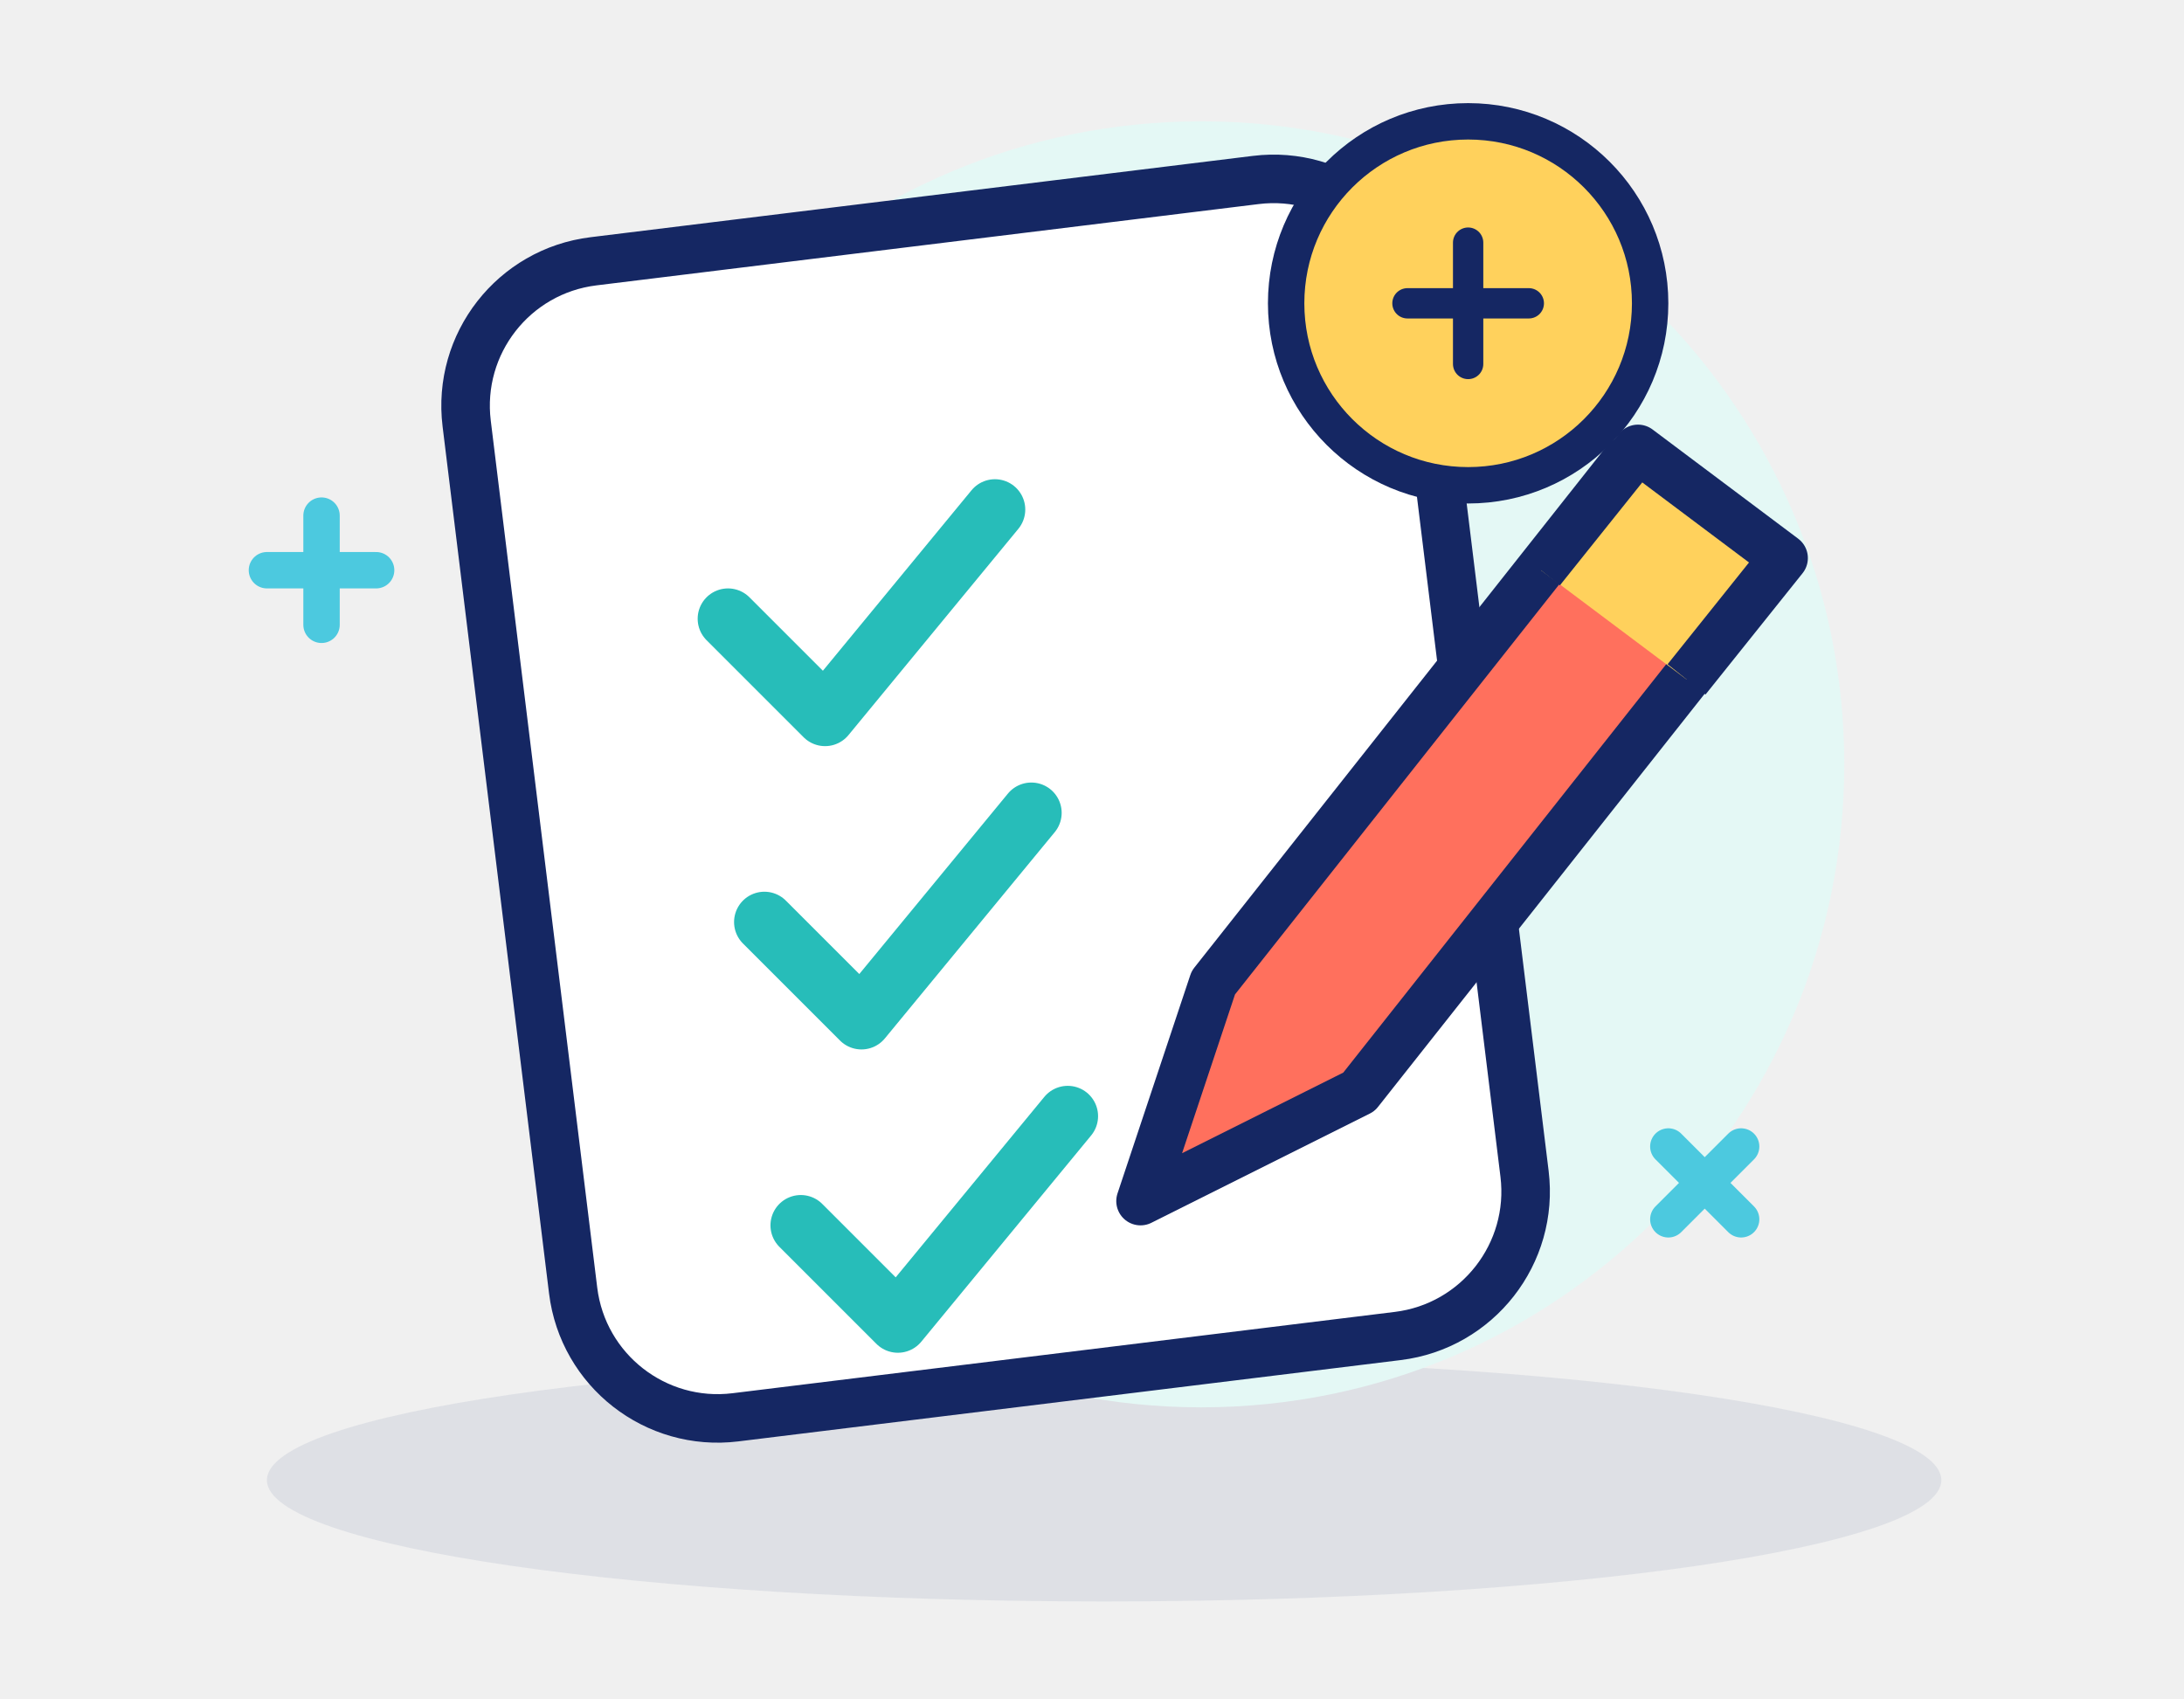
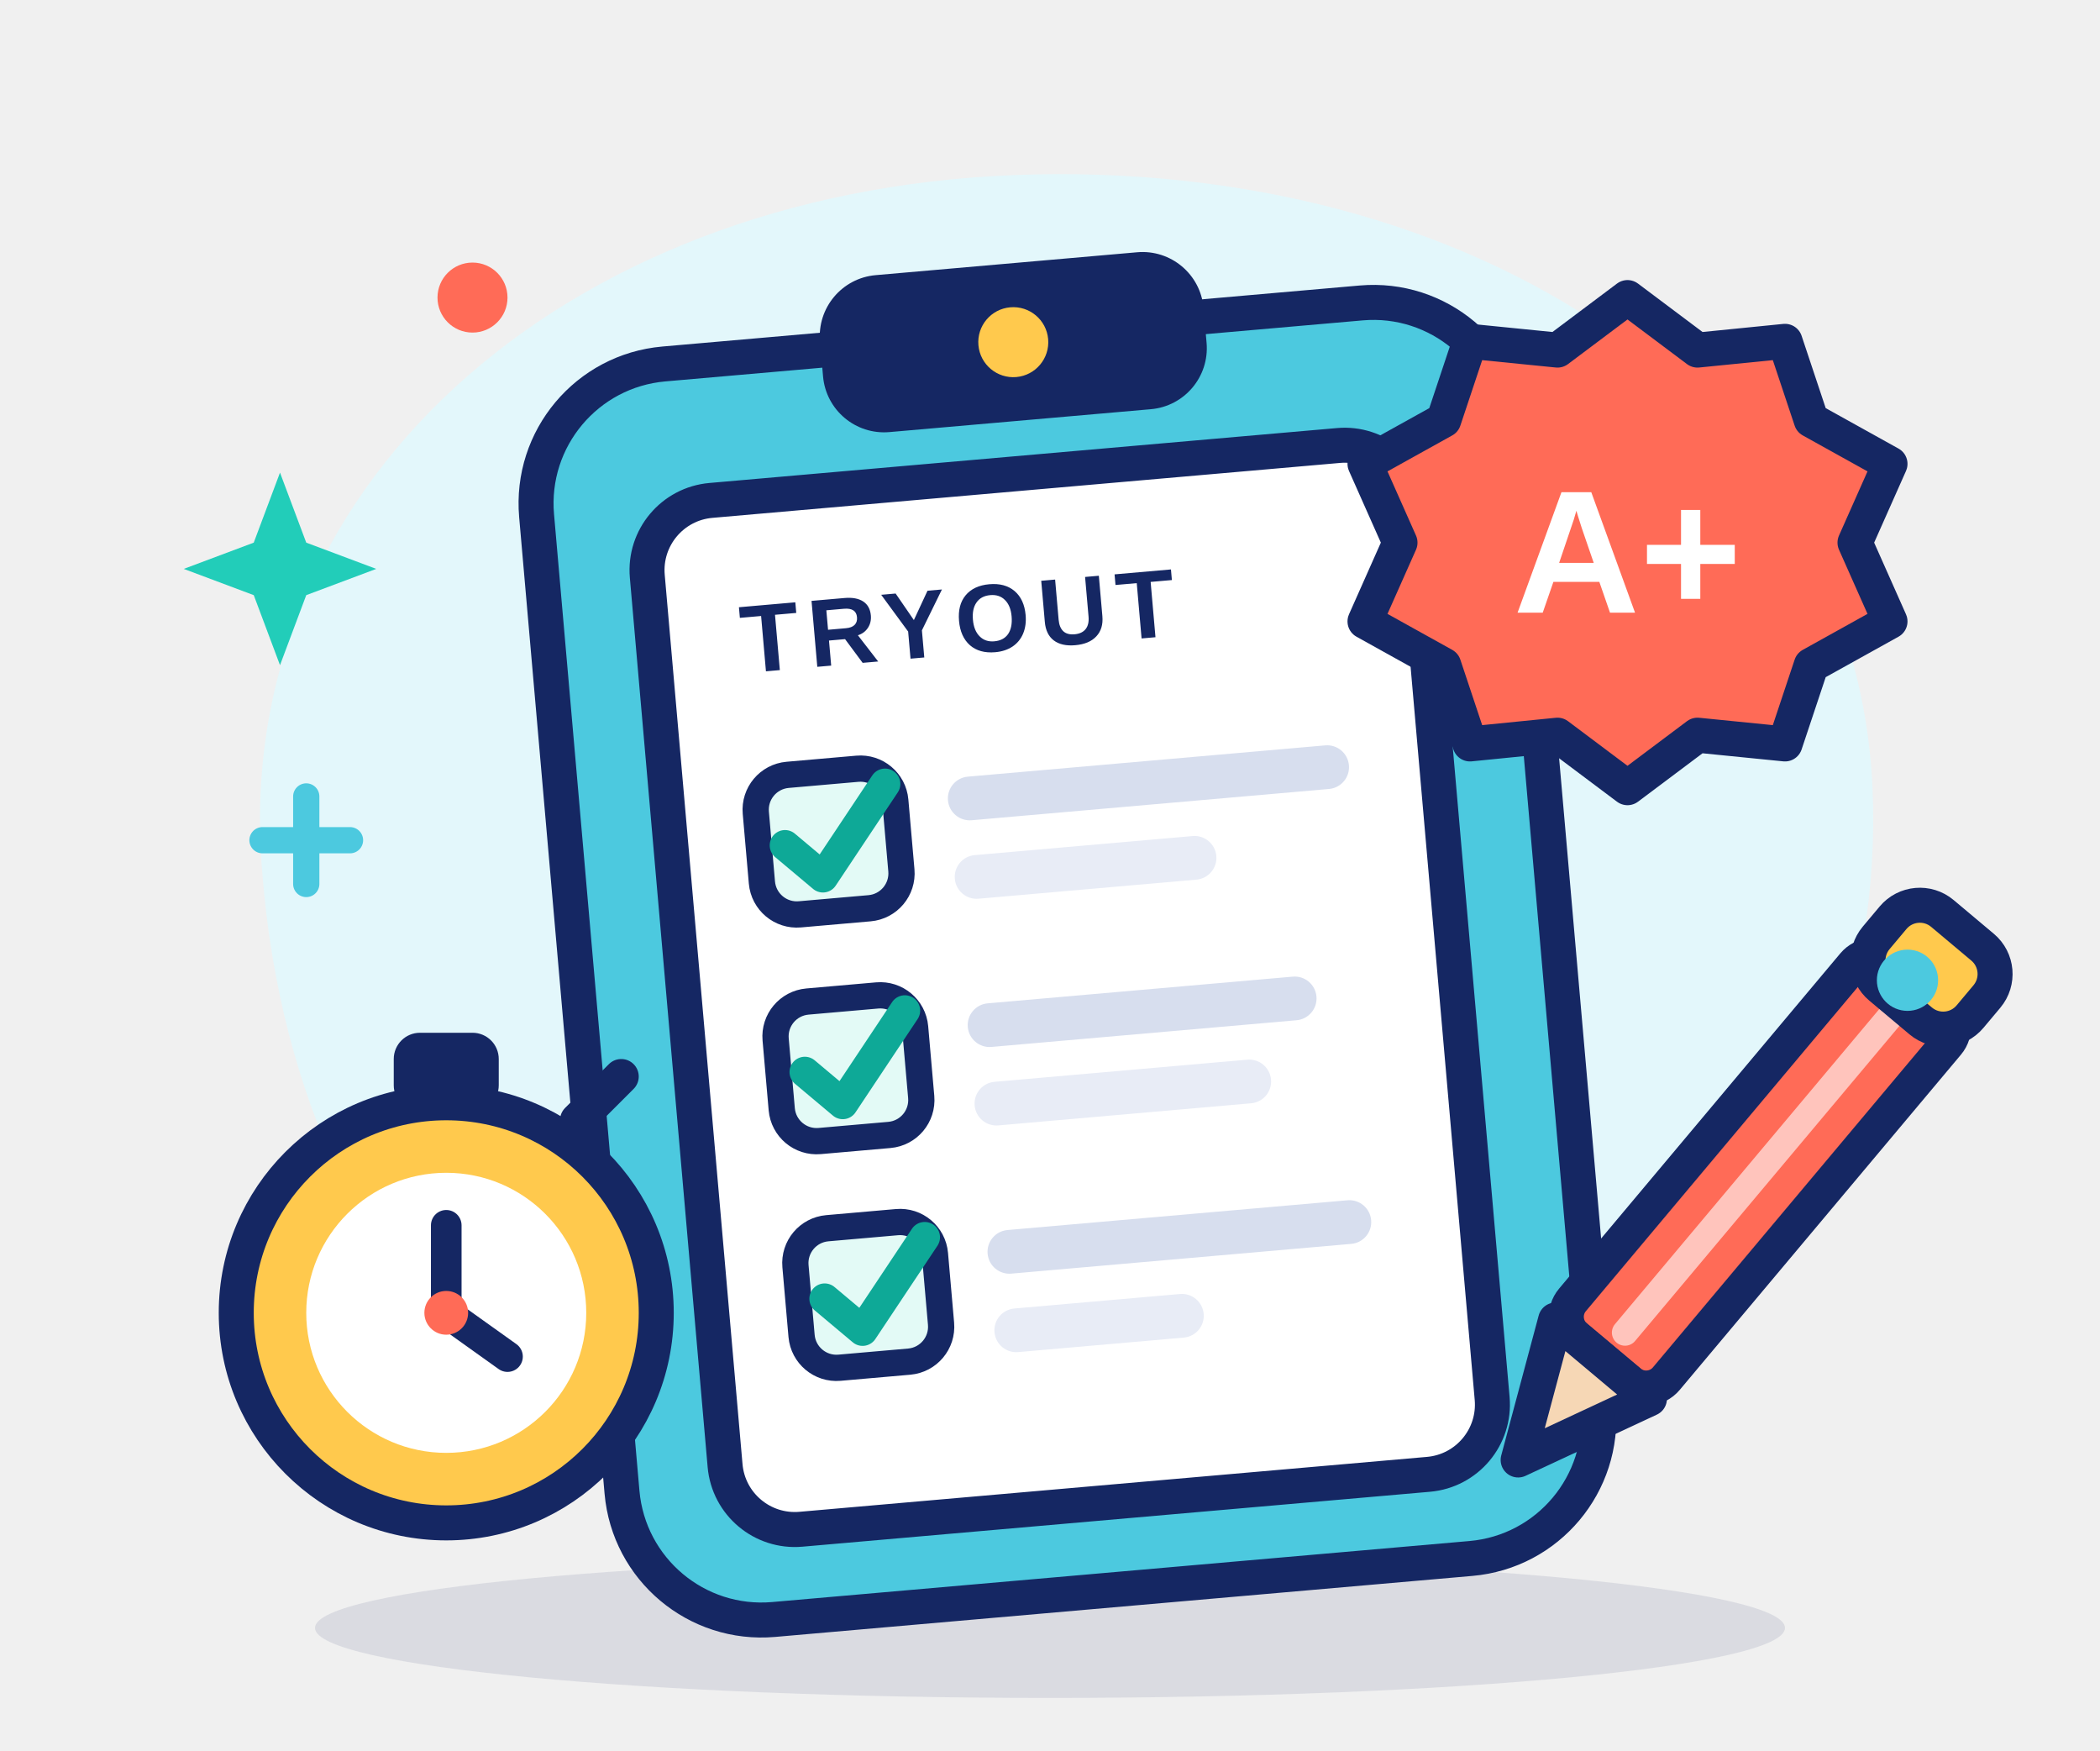
- <svg xmlns="http://www.w3.org/2000/svg" viewBox="0 0 180 140" fill="none">
-   <ellipse cx="91" cy="122" rx="69" ry="10" fill="#12266C" fill-opacity=".08" />
-   <circle cx="99" cy="63" r="53" fill="#E4F8F5" />
-   <rect x="37" y="23" width="79" height="96" rx="12" transform="rotate(-7 37 23)" fill="#fff" stroke="#152763" stroke-width="4" />
-   <path d="m60 51 8 8 14-17m-19 34 8 8 14-17m-19 34 8 8 14-17" stroke="#27BDB9" stroke-width="5" stroke-linecap="round" stroke-linejoin="round" />
-   <path d="m100 81 34-43 12 9-34 43-18 9 6-18Z" fill="#FF705D" stroke="#152763" stroke-width="4" stroke-linejoin="round" />
-   <path d="m127 47 8-10 12 9-8 10" fill="#FFD15C" stroke="#152763" stroke-width="4" stroke-linejoin="round" />
-   <circle cx="121" cy="25" r="15" fill="#FFD15C" stroke="#152763" stroke-width="3" />
-   <path d="M116 25h10m-5-5v10" stroke="#152763" stroke-width="2.5" stroke-linecap="round" />
-   <path d="M31 47h-9m4.5-4.5v9m111 49 6-6m-6 0 6 6" stroke="#4CC9DF" stroke-width="3" stroke-linecap="round" />
+ <svg xmlns="http://www.w3.org/2000/svg" viewBox="0 0 240 200" fill="none" stroke-linecap="round" stroke-linejoin="round">
+   <path d="M30 100c-4-44 34-78 86-80 52-2 96 26 98 70 2 46-34 86-92 90-52 4-88-30-92-80Z" fill="#E3F7FB" />
+   <ellipse cx="120" cy="186" rx="84" ry="8" fill="#152763" fill-opacity=".1" />
+   <g transform="rotate(-5 120 110)">
+     <rect x="66" y="38" width="112" height="144" rx="16" fill="#4CC9DF" stroke="#152763" stroke-width="4" />
+     <rect x="78" y="54" width="88" height="118" rx="8" fill="#fff" stroke="#152763" stroke-width="4" />
+     <rect x="100" y="30" width="44" height="18" rx="7" fill="#152763" />
+     <circle cx="122" cy="39" r="4" fill="#FFC94D" />
+     <text x="88" y="74" font-family="Arial Black, Arial, sans-serif" font-weight="900" font-size="11" fill="#152763" letter-spacing="1">TRYOUT</text>
+     <rect x="88" y="86" width="16" height="16" rx="4" fill="#E3FAF6" stroke="#152763" stroke-width="3" />
+     <path d="M91 94l4 4 8-10" stroke="#0EA997" stroke-width="3.5" />
+     <rect x="110" y="88" width="46" height="5" rx="2.5" fill="#D7DEEE" />
+     <rect x="110" y="97" width="30" height="5" rx="2.5" fill="#E8ECF6" />
+     <rect x="88" y="112" width="16" height="16" rx="4" fill="#E3FAF6" stroke="#152763" stroke-width="3" />
+     <path d="M91 120l4 4 8-10" stroke="#0EA997" stroke-width="3.5" />
+     <rect x="110" y="114" width="40" height="5" rx="2.5" fill="#D7DEEE" />
+     <rect x="110" y="123" width="34" height="5" rx="2.5" fill="#E8ECF6" />
+     <rect x="88" y="138" width="16" height="16" rx="4" fill="#E3FAF6" stroke="#152763" stroke-width="3" />
+     <path d="M91 146l4 4 8-10" stroke="#0EA997" stroke-width="3.5" />
+     <rect x="110" y="140" width="44" height="5" rx="2.5" fill="#D7DEEE" />
+     <rect x="110" y="149" width="24" height="5" rx="2.5" fill="#E8ECF6" />
+   </g>
+   <path d="M186 34l8 6 10-1 3 9 9 5-4 9 4 9-9 5-3 9-10-1-8 6-8-6-10 1-3-9-9-5 4-9-4-9 9-5 3-9 10 1Z" fill="#FF6B57" stroke="#152763" stroke-width="4" />
+   <text x="186" y="70" text-anchor="middle" font-family="Arial Black, Arial, sans-serif" font-weight="900" font-size="20" fill="#fff">A+</text>
+   <rect x="45" y="118" width="12" height="9" rx="3" fill="#152763" />
+   <path d="M66 128l5-5" stroke="#152763" stroke-width="4" />
+   <circle cx="51" cy="150" r="24" fill="#FFC94D" stroke="#152763" stroke-width="4" />
+   <circle cx="51" cy="150" r="16" fill="#fff" />
+   <path d="M51 150v-10M51 150l7 5" stroke="#152763" stroke-width="3.5" />
+   <circle cx="51" cy="150" r="2.5" fill="#FF6B57" />
+   <g transform="rotate(40 196 140)">
+     <rect x="189" y="104" width="14" height="56" rx="3" fill="#FF6B57" stroke="#152763" stroke-width="4" />
+     <path d="M196 108v48" stroke="#fff" stroke-width="3" stroke-opacity=".6" />
+     <rect x="189" y="96" width="14" height="11" rx="4" fill="#FFC94D" stroke="#152763" stroke-width="4" />
+     <path d="M189 160l7 15 7-15Z" fill="#F6D7B5" stroke="#152763" stroke-width="4" />
+   </g>
+   <path d="M32 54l3 8 8 3-8 3-3 8-3-8-8-3 8-3Z" fill="#22CDB9" />
+   <circle cx="54" cy="34" r="4" fill="#FF6B57" />
+   <circle cx="218" cy="112" r="3.5" fill="#4CC9DF" />
+   <path d="M30 96h10M35 91v10" stroke="#4CC9DF" stroke-width="3" />
</svg>
